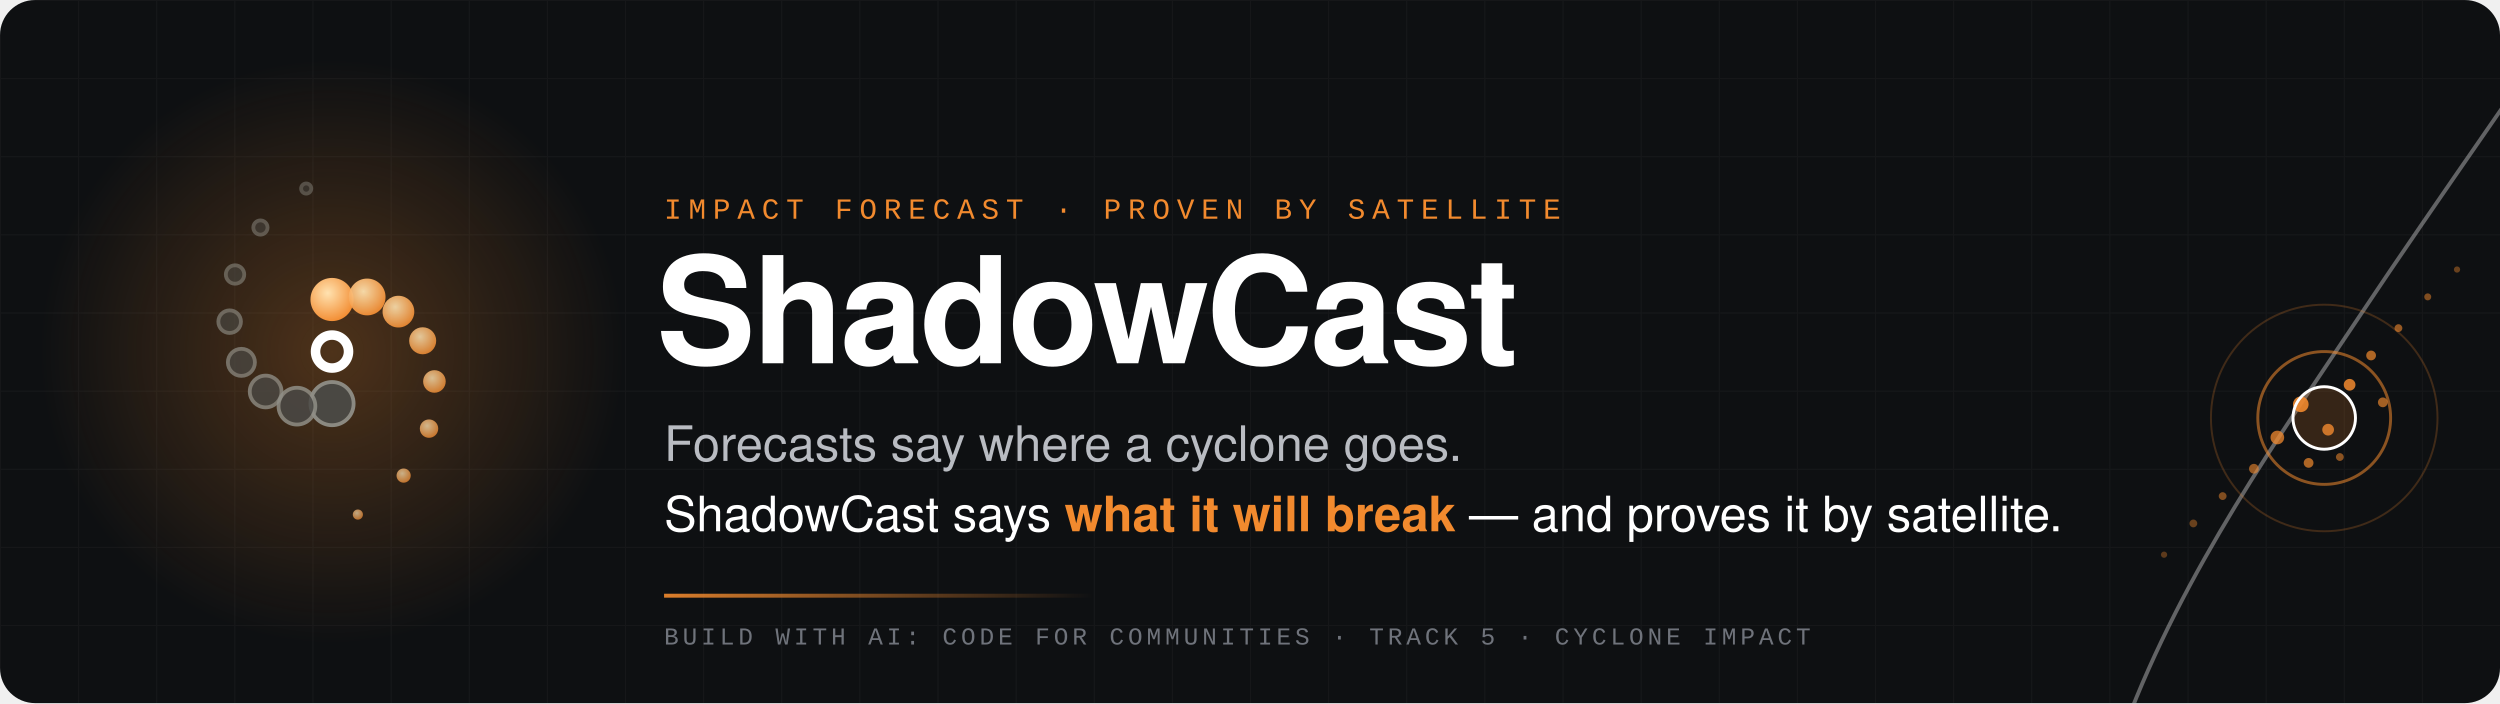
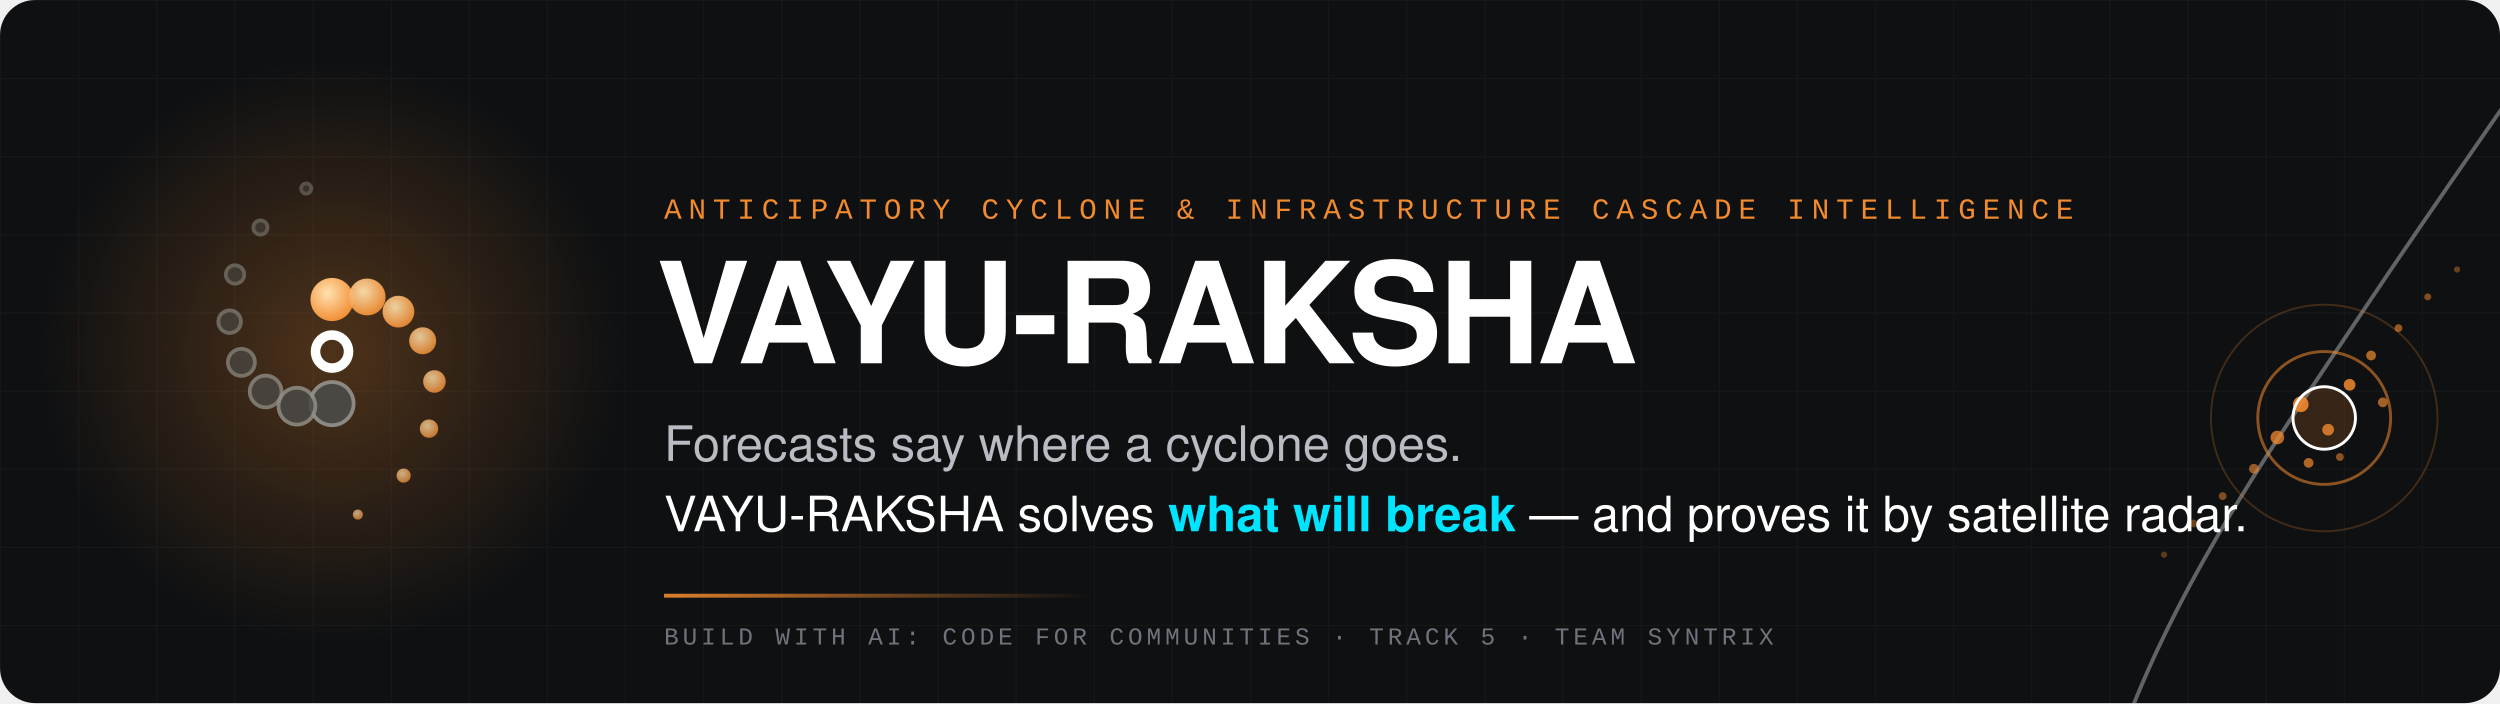
<svg xmlns="http://www.w3.org/2000/svg" viewBox="0 0 1280 360" width="1280" height="360" role="img" aria-label="ShadowCast: Forecasts say where a cyclone goes. ShadowCast says what it will break, and proves it by satellite.">
  <defs>
    <radialGradient id="lit" cx="40%" cy="35%" r="70%">
      <stop offset="0" stop-color="#FFE2B0" />
      <stop offset="1" stop-color="#F28A2E" />
    </radialGradient>
    <radialGradient id="glow" cx="50%" cy="50%" r="50%">
      <stop offset="0" stop-color="#F28A2E" stop-opacity="0.28" />
      <stop offset="1" stop-color="#F28A2E" stop-opacity="0" />
    </radialGradient>
    <linearGradient id="fade" x1="0" x2="1">
      <stop offset="0" stop-color="#F28A2E" stop-opacity="0" />
      <stop offset="1" stop-color="#F28A2E" stop-opacity="0.9" />
    </linearGradient>
    <pattern id="grid" width="40" height="40" patternUnits="userSpaceOnUse">
      <path d="M40 0H0V40" fill="none" stroke="#FFFFFF" stroke-opacity="0.035" />
    </pattern>
    <clipPath id="card">
      <rect width="1280" height="360" rx="18" />
    </clipPath>
  </defs>
  <g clip-path="url(#card)">
    <rect width="1280" height="360" fill="#0e1012" />
    <rect width="1280" height="360" fill="url(#grid)" />
    <g transform="translate(78 -8)">
      <path d="M1010 380 C 1040 300, 1090 230, 1130 170 S 1220 40, 1260 -20" fill="none" stroke="#FFFFFF" stroke-opacity="0.35" stroke-width="2" />
      <g fill="#F28A2E">
        <circle cx="1100" cy="215" r="4" opacity="0.9" />
        <circle cx="1114" cy="228" r="3" opacity="0.8" />
        <circle cx="1088" cy="232" r="3.5" opacity="0.75" />
        <circle cx="1125" cy="205" r="3" opacity="0.85" />
        <circle cx="1076" cy="248" r="2.5" opacity="0.6" />
        <circle cx="1136" cy="190" r="2.5" opacity="0.7" />
        <circle cx="1060" cy="262" r="2" opacity="0.5" />
        <circle cx="1150" cy="176" r="2" opacity="0.6" />
        <circle cx="1045" cy="276" r="2" opacity="0.4" />
        <circle cx="1104" cy="245" r="2.5" opacity="0.7" />
        <circle cx="1120" cy="242" r="2" opacity="0.55" />
        <circle cx="1142" cy="214" r="2.5" opacity="0.65" />
        <circle cx="1165" cy="160" r="1.8" opacity="0.5" />
        <circle cx="1030" cy="292" r="1.6" opacity="0.35" />
        <circle cx="1180" cy="146" r="1.6" opacity="0.4" />
      </g>
      <circle cx="1112" cy="222" r="34" fill="none" stroke="#F28A2E" stroke-opacity="0.55" stroke-width="1.5" />
      <circle cx="1112" cy="222" r="58" fill="none" stroke="#F28A2E" stroke-opacity="0.22" stroke-width="1" />
      <circle cx="1112" cy="222" r="16" fill="#F28A2E" fill-opacity="0.18" stroke="#FFFFFF" stroke-width="1.5" />
    </g>
    <circle cx="170" cy="180" r="150" fill="url(#glow)" />
    <g transform="translate(66 76) scale(3.25)">
      <circle cx="32.00" cy="40.20" r="3.40" fill="#4A4945" stroke="#8F8E86" stroke-width="0.6" opacity="0.95" />
      <circle cx="26.47" cy="40.60" r="2.90" fill="#4A4945" stroke="#8F8E86" stroke-width="0.6" opacity="0.85" />
      <circle cx="21.54" cy="38.29" r="2.50" fill="#4A4945" stroke="#8F8E86" stroke-width="0.6" opacity="0.78" />
      <circle cx="17.72" cy="33.70" r="2.13" fill="#4A4945" stroke="#8F8E86" stroke-width="0.6" opacity="0.71" />
      <circle cx="15.87" cy="27.29" r="1.78" fill="#4A4945" stroke="#8F8E86" stroke-width="0.6" opacity="0.64" />
      <circle cx="16.72" cy="19.86" r="1.45" fill="#4A4945" stroke="#8F8E86" stroke-width="0.6" opacity="0.57" />
      <circle cx="20.72" cy="12.46" r="1.12" fill="#4A4945" stroke="#8F8E86" stroke-width="0.6" opacity="0.51" />
      <circle cx="27.93" cy="6.32" r="0.80" fill="#4A4945" stroke="#8F8E86" stroke-width="0.6" opacity="0.45" />
      <circle cx="32.00" cy="23.80" r="3.40" fill="url(#lit)" opacity="1.00" />
      <circle cx="37.53" cy="23.40" r="2.90" fill="url(#lit)" opacity="0.94" />
      <circle cx="42.46" cy="25.71" r="2.50" fill="url(#lit)" opacity="0.90" />
      <circle cx="46.28" cy="30.30" r="2.13" fill="url(#lit)" opacity="0.85" />
      <circle cx="48.13" cy="36.71" r="1.78" fill="url(#lit)" opacity="0.81" />
      <circle cx="47.28" cy="44.14" r="1.45" fill="url(#lit)" opacity="0.77" />
      <circle cx="43.28" cy="51.54" r="1.12" fill="url(#lit)" opacity="0.74" />
      <circle cx="36.07" cy="57.68" r="0.80" fill="url(#lit)" opacity="0.70" />
      <circle cx="32.0" cy="32.0" r="2.6" fill="none" stroke="#FFFFFF" stroke-width="1.5" />
    </g>
-     <text x="340" y="112" fill="#F28A2E" font-family="'SFMono-Regular', Consolas, 'Liberation Mono', Menlo, monospace" font-size="15" letter-spacing="3.5">IMPACT FORECAST · PROVEN BY SATELLITE</text>
-     <text x="336" y="186" fill="#FFFFFF" font-family="'Segoe UI', -apple-system, 'Helvetica Neue', Helvetica, Arial, sans-serif" font-size="76" font-weight="700" letter-spacing="-1.5">ShadowCast</text>
+     <text x="340" y="112" fill="#F28A2E" font-family="'SFMono-Regular', Consolas, 'Liberation Mono', Menlo, monospace" font-size="15" letter-spacing="3.5">ANTICIPATORY CYCLONE &amp; INFRASTRUCTURE CASCADE INTELLIGENCE</text>
+     <text x="336" y="186" fill="#FFFFFF" font-family="'Segoe UI', -apple-system, 'Helvetica Neue', Helvetica, Arial, sans-serif" font-size="72" font-weight="700" letter-spacing="-1.5">VAYU-RAKSHA</text>
    <text x="340" y="236" fill="#B9BCC2" font-family="'Segoe UI', -apple-system, 'Helvetica Neue', Helvetica, Arial, sans-serif" font-size="25">Forecasts say where a cyclone goes.</text>
-     <text x="340" y="272" fill="#FFFFFF" font-family="'Segoe UI', -apple-system, 'Helvetica Neue', Helvetica, Arial, sans-serif" font-size="25">ShadowCast says <tspan fill="#F28A2E" font-weight="600">what it will break</tspan> — and proves it by satellite.</text>
+     <text x="340" y="272" fill="#FFFFFF" font-family="'Segoe UI', -apple-system, 'Helvetica Neue', Helvetica, Arial, sans-serif" font-size="25">VAYU-RAKSHA solves <tspan fill="#00E5FF" font-weight="600">what will break</tspan> — and proves it by satellite radar.</text>
    <rect x="340" y="304" width="220" height="2" fill="url(#fade)" transform="rotate(180 450 305)" />
-     <text x="340" y="330" fill="#6F737B" font-family="'SFMono-Regular', Consolas, 'Liberation Mono', Menlo, monospace" font-size="12.5" letter-spacing="2">BUILD WITH AI: CODE FOR COMMUNITIES · TRACK 5 · CYCLONE IMPACT</text>
+     <text x="340" y="330" fill="#6F737B" font-family="'SFMono-Regular', Consolas, 'Liberation Mono', Menlo, monospace" font-size="12.5" letter-spacing="2">BUILD WITH AI: CODE FOR COMMUNITIES · TRACK 5 · TEAM SYNTRIX</text>
  </g>
</svg>
